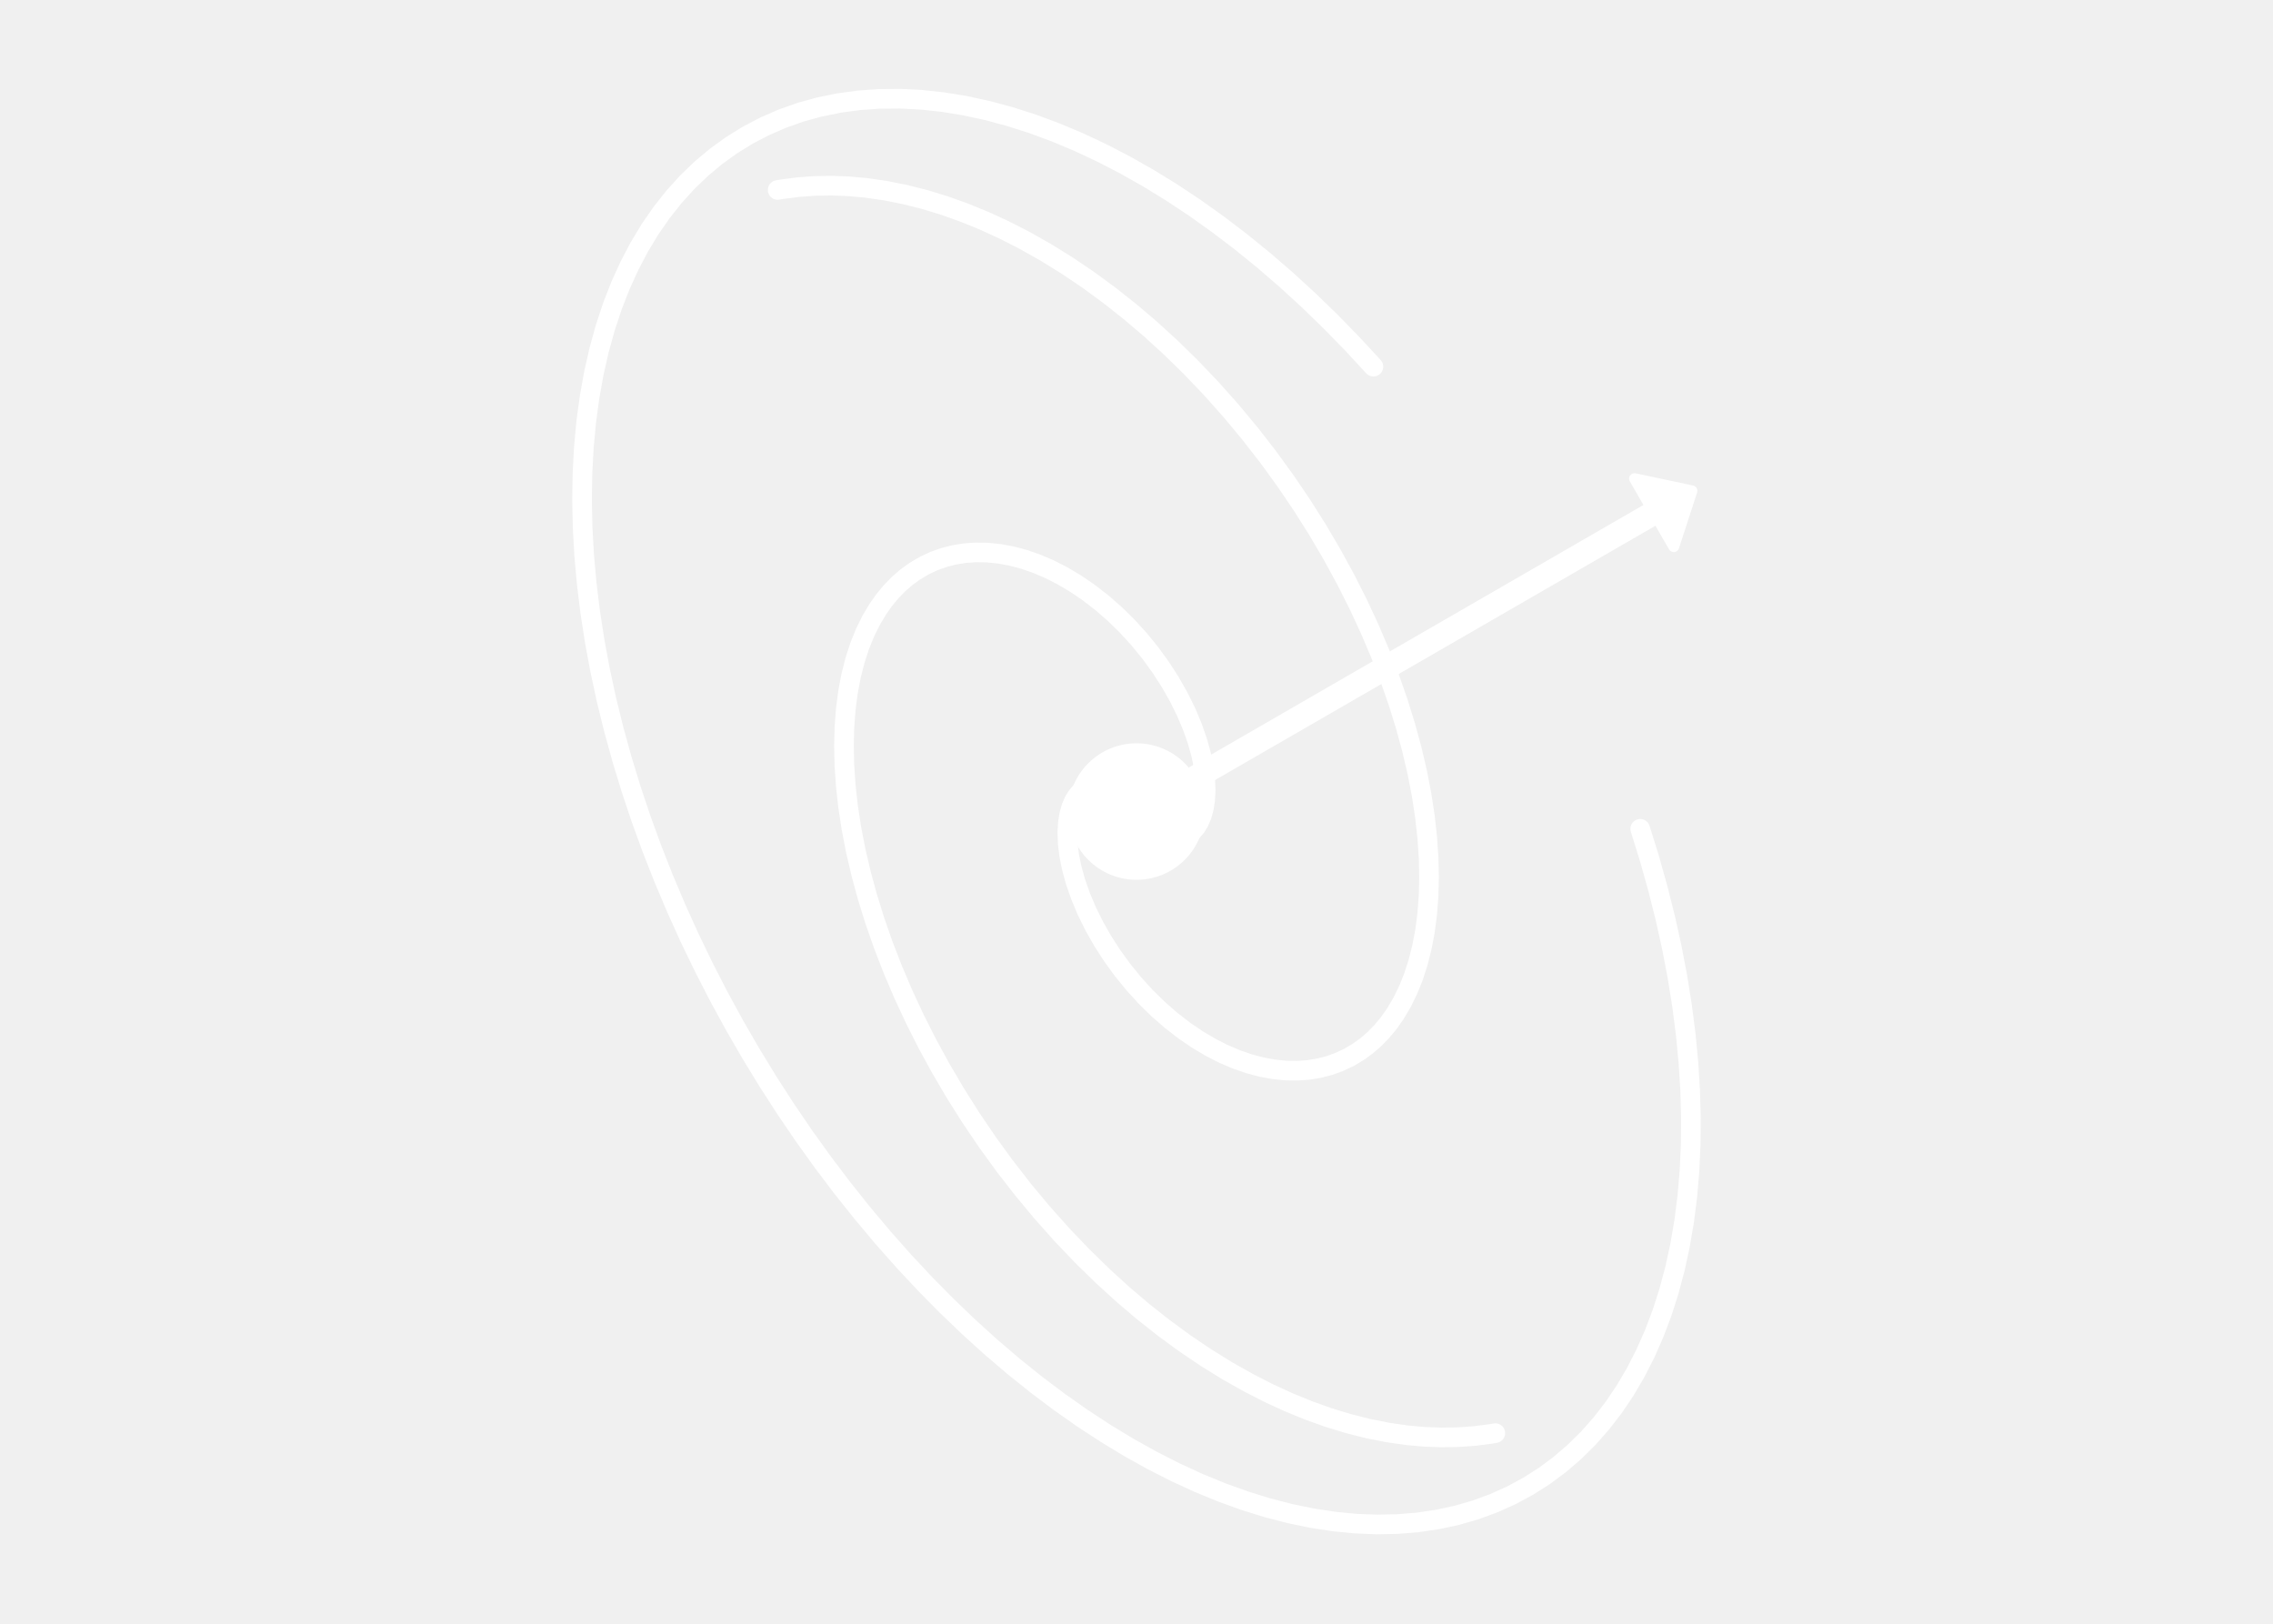
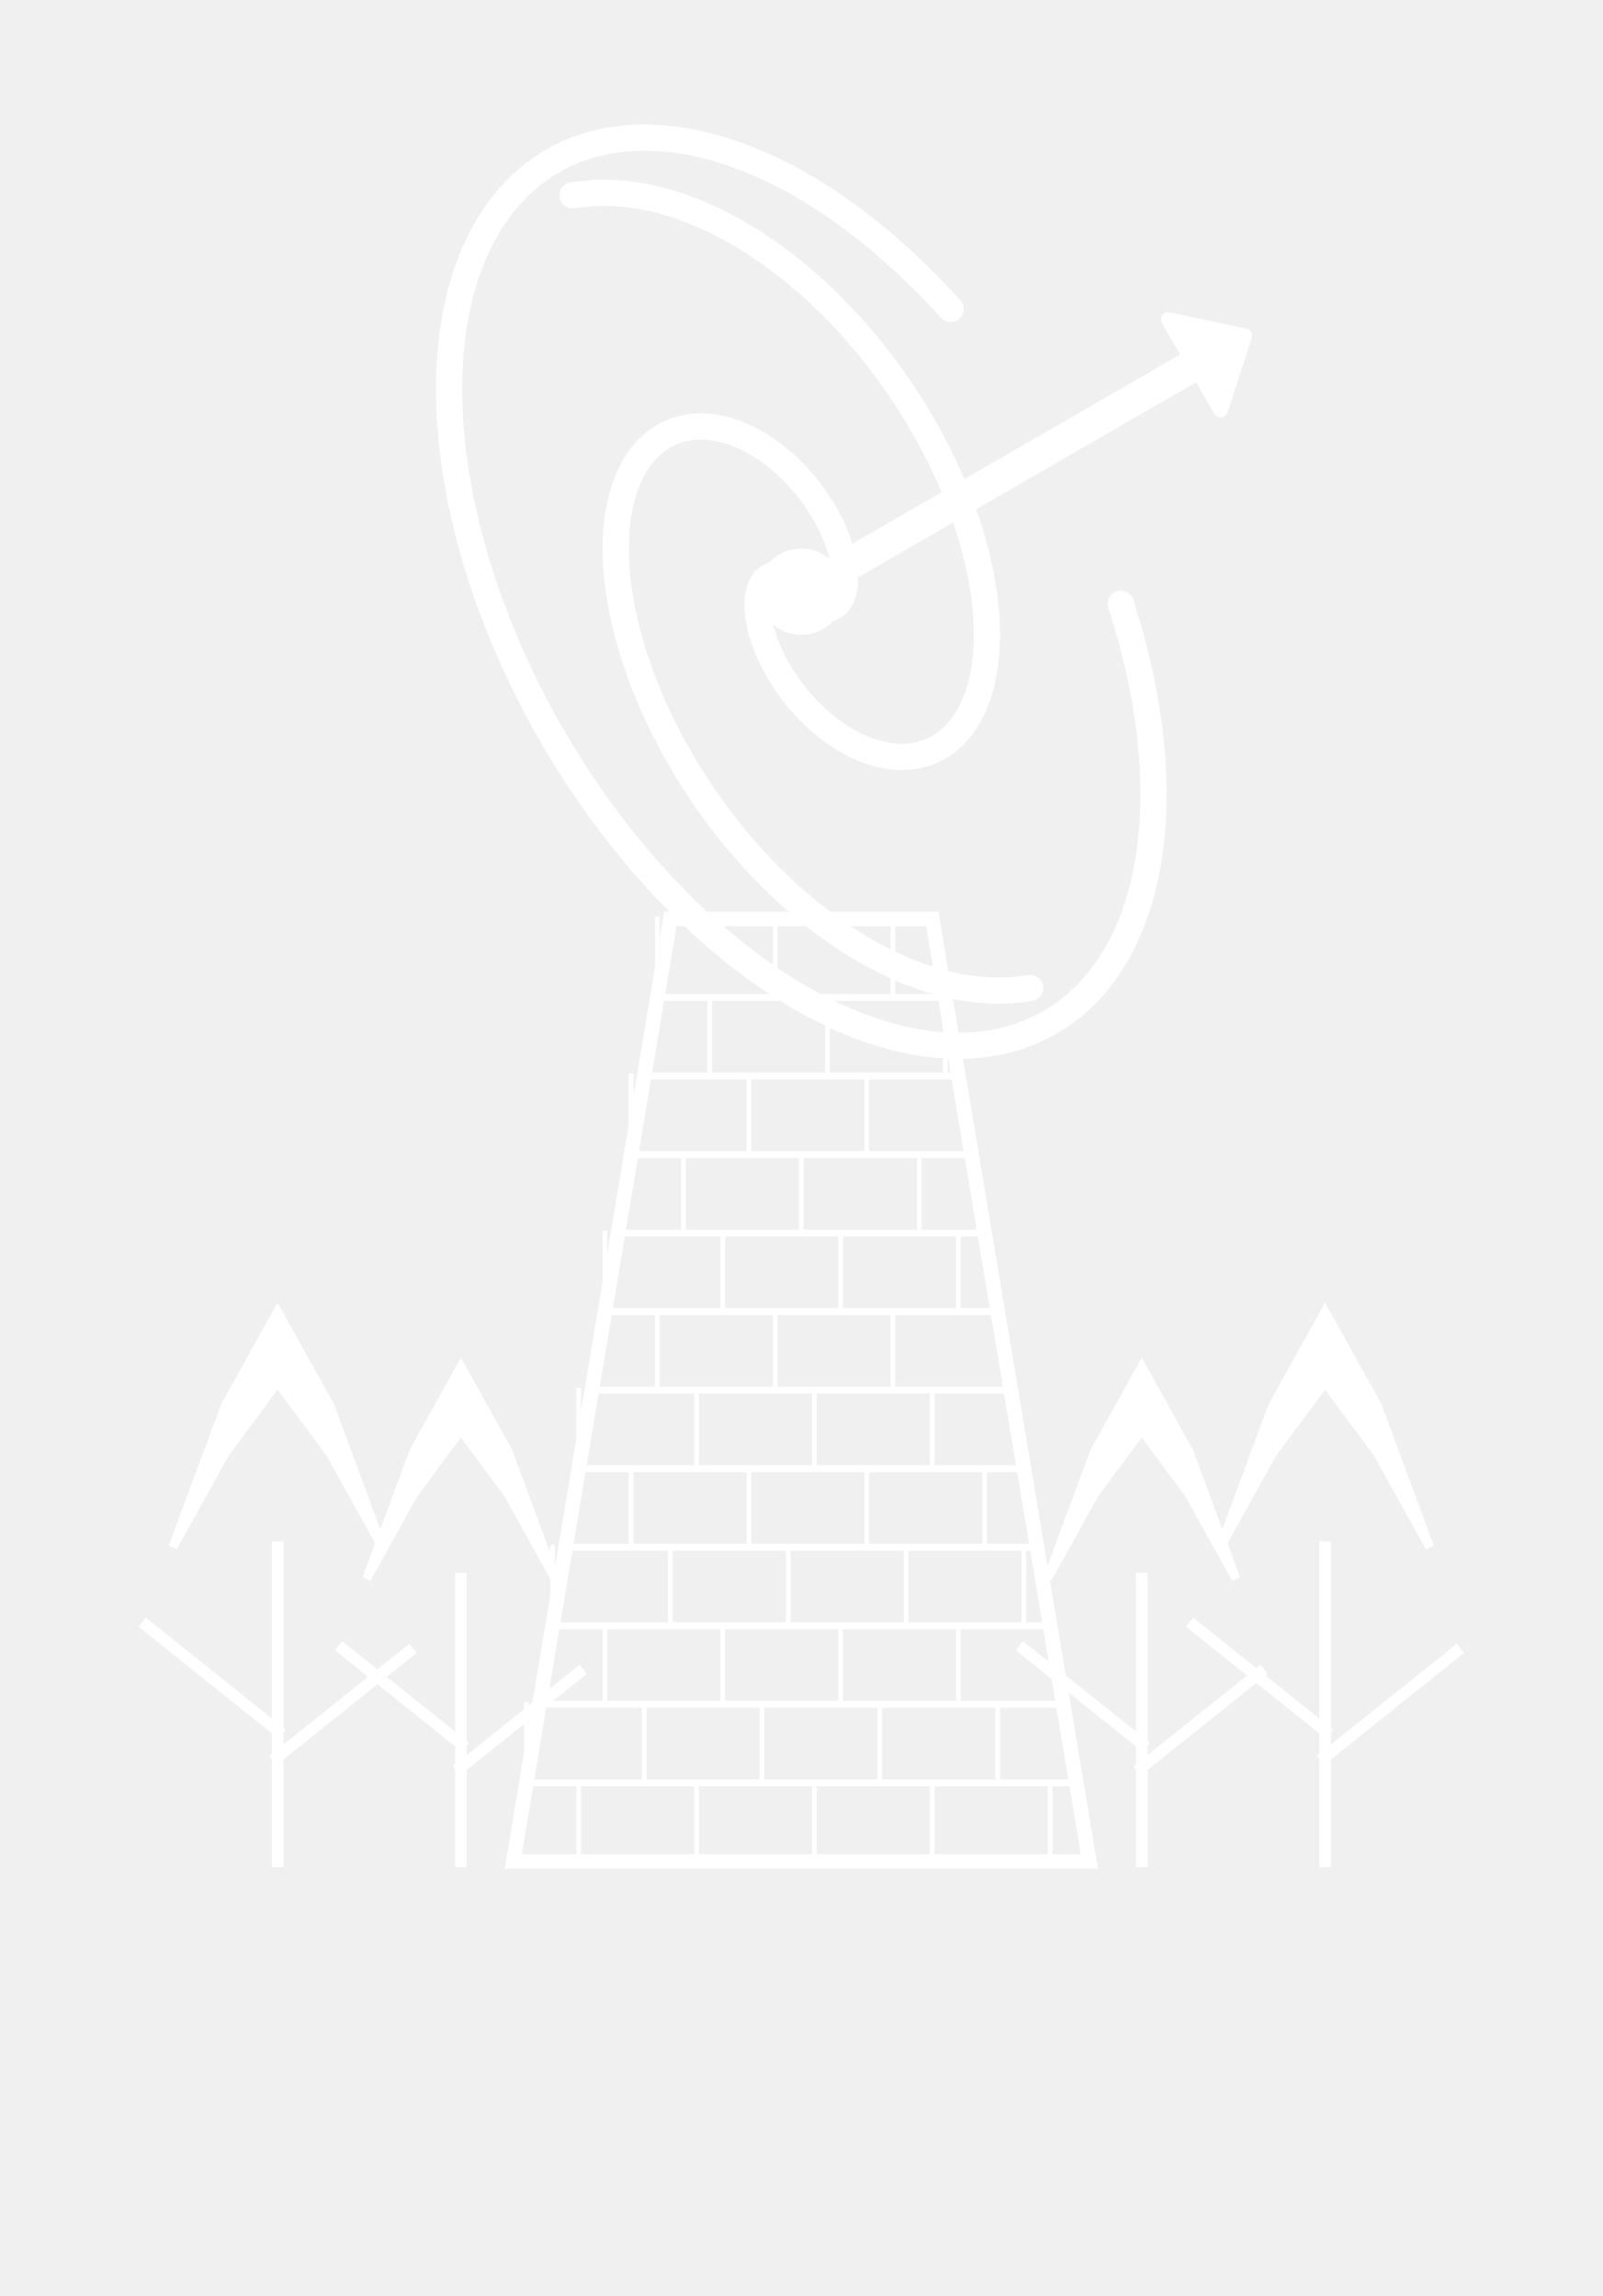
- <svg xmlns="http://www.w3.org/2000/svg" width="521.28pt" height="372.198pt" viewBox="0 0 521.28 372.198" version="1.1">
+ <svg xmlns="http://www.w3.org/2000/svg" width="275.338pt" height="394.56pt" viewBox="0 0 275.338 394.56" version="1.1">
  <defs>
    <style type="text/css">*{stroke-linejoin: round; stroke-linecap: butt}</style>
  </defs>
  <g id="figure_1">
    <g id="patch_1">
-       <path d="M 0 372.198  L 521.28 372.198  L 521.28 0  L 0 0  L 0 372.198  z " style="fill: none" />
+       <path d="M 0 394.56  L 275.338 394.56  L 275.338 0  L 0 0  L 0 394.56  z " style="fill: none" />
    </g>
    <g id="axes_1">
      <g id="patch_2">
-         <path d="M 260.64 201.752  C 264.791 201.752 268.773 200.103 271.709 197.168  C 274.644 194.232 276.294 190.25 276.294 186.099  C 276.294 181.947 274.644 177.966 271.709 175.03  C 268.773 172.095 264.791 170.445 260.64 170.445  C 256.489 170.445 252.507 172.095 249.571 175.03  C 246.636 177.966 244.986 181.947 244.986 186.099  C 244.986 190.25 246.636 194.232 249.571 197.168  C 252.507 200.103 256.489 201.752 260.64 201.752  z " clip-path="url(#p37c39d2da5)" style="fill: #ffffff" />
+         <path d="M 137.669 109.101  C 139.638 109.101 141.526 108.319 142.918 106.927  C 144.31 105.535 145.092 103.646 145.092 101.678  C 145.092 99.709 144.31 97.821 142.918 96.429  C 141.526 95.037 139.638 94.254 137.669 94.254  C 135.7 94.254 133.812 95.037 132.42 96.429  C 131.028 97.821 130.246 99.709 130.246 101.678  C 130.246 103.646 131.028 105.535 132.42 106.927  C 133.812 108.319 135.7 109.101 137.669 109.101  z " clip-path="url(#p5cd67af20d)" style="fill: #ffffff" />
      </g>
      <g id="patch_3">
-         <path d="M 261.62 183.801  Q 320.113 150.03 378.607 116.258  L 374.857 109.763  Q 381.438 111.16 388.019 112.556  Q 385.938 118.954 383.857 125.352  L 380.107 118.857  Q 321.613 152.628 263.12 186.399  L 261.62 183.801  z " clip-path="url(#p37c39d2da5)" style="fill: #ffffff; stroke: #ffffff; stroke-width: 2.5; stroke-linecap: round" />
+         <path d="M 138.653 99.378  Q 171.552 80.383 204.451 61.389  L 200.701 54.894  Q 207.281 56.291 213.861 57.688  Q 211.781 64.085 209.701 70.482  L 205.951 63.987  Q 173.052 82.981 140.153 101.976  L 138.653 99.378  z " clip-path="url(#p5cd67af20d)" style="fill: #ffffff; stroke: #ffffff; stroke-width: 2.5; stroke-linecap: round" />
+       </g>
+       <g id="patch_4">
+         <path d="M 115.174 157.914  L 160.164 157.914  L 187.157 319.876  L 88.181 319.876  L 115.174 157.914  z " clip-path="url(#p5cd67af20d)" style="fill: none; stroke: #ffffff; stroke-width: 2.5; stroke-linejoin: miter" />
      </g>
      <g id="line2d_1">
-         <path d="M 260.64 186.099  L 261.655 187.632  L 262.851 189.025  L 264.125 190.172  L 265.427 191.059  L 266.791 191.717  L 268.108 192.102  L 269.347 192.233  L 270.488 192.136  L 271.587 191.815  L 272.557 191.306  L 273.457 190.589  L 274.269 189.661  L 274.98 188.52  L 275.609 187.061  L 276.084 185.364  L 276.388 183.433  L 276.506 181.279  L 276.408 178.749  L 276.066 175.998  L 275.466 173.049  L 274.598 169.926  L 273.454 166.66  L 272.029 163.282  L 270.322 159.827  L 268.333 156.333  L 266.219 153.057  L 263.869 149.816  L 261.292 146.645  L 258.502 143.58  L 255.717 140.848  L 252.772 138.27  L 249.684 135.877  L 246.703 133.846  L 243.628 132.022  L 240.722 130.544  L 237.764 129.279  L 234.77 128.245  L 232.006 127.513  L 229.237 127  L 226.476 126.716  L 223.736 126.672  L 221.274 126.847  L 218.851 127.235  L 216.477 127.84  L 214.162 128.668  L 211.918 129.723  L 209.754 131.009  L 207.884 132.365  L 206.097 133.912  L 204.398 135.65  L 202.796 137.58  L 201.299 139.701  L 199.766 142.282  L 198.38 145.096  L 197.151 148.14  L 196.087 151.411  L 195.199 154.904  L 194.493 158.614  L 193.977 162.533  L 193.66 166.655  L 193.548 170.971  L 193.647 175.471  L 193.963 180.146  L 194.5 184.985  L 195.264 189.975  L 196.258 195.103  L 197.485 200.358  L 198.947 205.723  L 200.646 211.184  L 202.582 216.726  L 204.756 222.332  L 207.166 227.985  L 209.81 233.668  L 212.686 239.362  L 215.791 245.049  L 219.12 250.71  L 222.668 256.327  L 226.429 261.879  L 230.395 267.346  L 234.56 272.71  L 238.915 277.949  L 243.449 283.045  L 248.154 287.976  L 253.017 292.724  L 257.52 296.823  L 262.133 300.743  L 266.847 304.47  L 271.651 307.99  L 276.535 311.29  L 281.487 314.357  L 286.498 317.178  L 290.991 319.468  L 295.511 321.547  L 300.051 323.404  L 304.602 325.034  L 309.154 326.427  L 313.699 327.578  L 318.226 328.48  L 322.728 329.126  L 326.638 329.477  L 330.514 329.624  L 334.35 329.565  L 338.14 329.295  L 341.877 328.813  L 342.933 328.635  L 342.933 328.635  " clip-path="url(#p37c39d2da5)" style="fill: none; stroke: #ffffff; stroke-width: 4.5; stroke-linecap: round" />
+         <path d="M 137.669 101.678  L 138.401 102.72  L 139.265 103.572  L 140.201 104.187  L 141.116 104.528  L 141.962 104.615  L 142.742 104.472  L 143.434 104.115  L 144.018 103.567  L 144.529 102.769  L 144.911 101.743  L 145.147 100.431  L 145.192 98.889  L 145.01 97.054  L 144.577 95.02  L 143.877 92.822  L 142.902 90.507  L 141.65 88.121  L 140.197 85.824  L 138.504 83.565  L 136.679 81.492  L 134.667 79.551  L 132.6 77.867  L 130.52 76.456  L 128.468 75.32  L 126.357 74.409  L 124.332 73.779  L 122.418 73.41  L 120.515 73.274  L 118.758 73.372  L 117.043 73.698  L 115.497 74.216  L 114.017 74.946  L 112.617 75.893  L 111.311 77.06  L 110.111 78.448  L 109.032 80.058  L 108.087 81.887  L 107.287 83.932  L 106.644 86.188  L 106.171 88.649  L 105.876 91.306  L 105.769 94.358  L 105.889 97.61  L 106.243 101.043  L 106.84 104.64  L 107.685 108.38  L 108.782 112.239  L 110.133 116.194  L 111.737 120.218  L 113.593 124.285  L 115.697 128.364  L 118.043 132.427  L 120.622 136.442  L 123.426 140.378  L 126.233 143.953  L 129.213 147.404  L 132.353 150.706  L 135.638 153.834  L 139.052 156.76  L 142.323 159.276  L 145.676 161.577  L 149.096 163.645  L 152.297 165.33  L 155.527 166.789  L 158.772 168.006  L 161.748 168.9  L 164.714 169.573  L 167.657 170.016  L 170.566 170.224  L 173.43 170.188  L 175.984 169.941  L 176.99 169.783  L 176.99 169.783  " clip-path="url(#p5cd67af20d)" style="fill: none; stroke: #ffffff; stroke-width: 4.5; stroke-linecap: round" />
      </g>
      <g id="line2d_2">
-         <path d="M 260.64 186.099  L 259.625 184.566  L 258.429 183.172  L 257.155 182.026  L 255.853 181.139  L 254.489 180.48  L 253.172 180.096  L 251.933 179.965  L 250.792 180.062  L 249.693 180.382  L 248.723 180.891  L 247.823 181.608  L 247.011 182.537  L 246.3 183.678  L 245.671 185.136  L 245.196 186.834  L 244.892 188.765  L 244.774 190.919  L 244.872 193.448  L 245.214 196.199  L 245.814 199.149  L 246.682 202.271  L 247.826 205.538  L 249.251 208.916  L 250.958 212.371  L 252.947 215.864  L 255.061 219.14  L 257.411 222.381  L 259.988 225.553  L 262.778 228.617  L 265.563 231.35  L 268.508 233.928  L 271.596 236.321  L 274.577 238.352  L 277.652 240.175  L 280.558 241.654  L 283.516 242.919  L 286.51 243.953  L 289.274 244.685  L 292.043 245.198  L 294.804 245.482  L 297.544 245.526  L 300.006 245.35  L 302.429 244.963  L 304.803 244.357  L 307.118 243.529  L 309.362 242.474  L 311.526 241.189  L 313.396 239.832  L 315.183 238.285  L 316.882 236.547  L 318.484 234.618  L 319.981 232.496  L 321.514 229.916  L 322.9 227.102  L 324.129 224.058  L 325.193 220.787  L 326.081 217.293  L 326.787 213.584  L 327.303 209.665  L 327.62 205.543  L 327.732 201.227  L 327.633 196.727  L 327.317 192.052  L 326.78 187.213  L 326.016 182.223  L 325.022 177.094  L 323.795 171.84  L 322.333 166.475  L 320.634 161.013  L 318.698 155.471  L 316.524 149.866  L 314.114 144.213  L 311.47 138.53  L 308.594 132.836  L 305.489 127.149  L 302.16 121.487  L 298.612 115.871  L 294.851 110.319  L 290.885 104.851  L 286.72 99.488  L 282.365 94.248  L 277.831 89.153  L 273.126 84.222  L 268.263 79.474  L 263.76 75.375  L 259.147 71.455  L 254.433 67.728  L 249.629 64.207  L 244.745 60.907  L 239.793 57.841  L 234.782 55.02  L 230.289 52.729  L 225.769 50.651  L 221.229 48.793  L 216.678 47.164  L 212.126 45.77  L 207.581 44.619  L 203.054 43.718  L 198.552 43.072  L 194.642 42.721  L 190.766 42.573  L 186.93 42.633  L 183.14 42.903  L 179.403 43.385  L 178.347 43.562  L 178.347 43.562  " clip-path="url(#p37c39d2da5)" style="fill: none; stroke: #ffffff; stroke-width: 4.5; stroke-linecap: round" />
+         <path d="M 137.669 101.678  L 136.937 100.635  L 136.073 99.783  L 135.137 99.168  L 134.223 98.827  L 133.377 98.741  L 132.596 98.883  L 131.905 99.24  L 131.32 99.788  L 130.809 100.587  L 130.427 101.613  L 130.191 102.925  L 130.147 104.466  L 130.328 106.301  L 130.762 108.336  L 131.462 110.533  L 132.436 112.849  L 133.688 115.234  L 135.141 117.531  L 136.834 119.79  L 138.659 121.863  L 140.671 123.805  L 142.739 125.488  L 144.818 126.9  L 146.871 128.035  L 148.981 128.946  L 151.006 129.576  L 152.92 129.945  L 154.823 130.081  L 156.581 129.983  L 158.295 129.657  L 159.841 129.139  L 161.321 128.409  L 162.721 127.462  L 164.028 126.295  L 165.227 124.907  L 166.306 123.297  L 167.252 121.468  L 168.051 119.423  L 168.694 117.167  L 169.168 114.706  L 169.462 112.049  L 169.569 108.997  L 169.45 105.745  L 169.095 102.312  L 168.498 98.715  L 167.653 94.976  L 166.556 91.116  L 165.206 87.161  L 163.601 83.137  L 161.745 79.071  L 159.641 74.991  L 157.295 70.928  L 154.716 66.913  L 151.912 62.977  L 149.105 59.403  L 146.125 55.951  L 142.985 52.649  L 139.7 49.522  L 136.286 46.595  L 133.015 44.08  L 129.662 41.779  L 126.243 39.711  L 123.042 38.025  L 119.811 36.567  L 116.566 35.35  L 113.59 34.456  L 110.625 33.783  L 107.681 33.339  L 104.772 33.132  L 101.908 33.167  L 99.355 33.415  L 98.348 33.572  L 98.348 33.572  " clip-path="url(#p5cd67af20d)" style="fill: none; stroke: #ffffff; stroke-width: 4.5; stroke-linecap: round" />
      </g>
      <g id="line2d_3">
-         <path d="M 314.973 84.077  L 310.098 78.805  L 305.137 73.721  L 300.097 68.836  L 294.988 64.157  L 289.818 59.693  L 284.596 55.453  L 279.332 51.442  L 274.036 47.669  L 268.716 44.14  L 263.381 40.862  L 258.042 37.839  L 252.707 35.078  L 247.386 32.583  L 242.089 30.359  L 236.824 28.409  L 231.601 26.738  L 226.43 25.347  L 221.319 24.24  L 216.277 23.418  L 211.313 22.883  L 206.437 22.636  L 201.656 22.677  L 196.979 23.006  L 192.414 23.623  L 187.969 24.526  L 183.653 25.714  L 179.472 27.185  L 175.434 28.936  L 171.547 30.964  L 167.817 33.265  L 164.25 35.836  L 160.854 38.672  L 157.633 41.768  L 154.594 45.119  L 151.742 48.718  L 149.082 52.559  L 146.618 56.636  L 144.356 60.941  L 142.298 65.466  L 140.45 70.205  L 138.813 75.147  L 137.391 80.286  L 136.186 85.61  L 135.201 91.112  L 134.437 96.782  L 133.895 102.609  L 133.577 108.583  L 133.483 114.694  L 133.613 120.931  L 133.967 127.282  L 134.545 133.738  L 135.344 140.285  L 136.365 146.914  L 137.605 153.611  L 139.062 160.366  L 140.733 167.166  L 142.615 174  L 144.706 180.855  L 147.001 187.719  L 149.496 194.58  L 152.187 201.426  L 155.07 208.246  L 158.138 215.026  L 161.388 221.755  L 164.812 228.422  L 168.406 235.013  L 172.162 241.519  L 176.073 247.927  L 180.135 254.226  L 184.338 260.404  L 188.675 266.452  L 193.14 272.358  L 197.723 278.112  L 202.417 283.703  L 207.214 289.123  L 212.106 294.361  L 217.082 299.408  L 222.136 304.255  L 227.257 308.894  L 232.438 313.317  L 237.668 317.515  L 242.938 321.481  L 248.24 325.209  L 253.564 328.691  L 258.9 331.922  L 264.239 334.896  L 269.572 337.608  L 274.889 340.052  L 280.181 342.225  L 285.439 344.123  L 290.652 345.742  L 295.813 347.08  L 300.912 348.134  L 305.94 348.902  L 310.888 349.383  L 315.747 349.576  L 320.51 349.481  L 325.166 349.098  L 329.709 348.428  L 334.13 347.471  L 338.422 346.23  L 342.576 344.706  L 346.586 342.903  L 350.445 340.823  L 354.145 338.471  L 357.68 335.85  L 361.044 332.964  L 364.231 329.82  L 367.235 326.423  L 370.052 322.778  L 372.676 318.892  L 375.102 314.772  L 377.326 310.425  L 379.344 305.859  L 381.154 301.082  L 382.75 296.102  L 384.132 290.928  L 385.295 285.569  L 386.239 280.035  L 386.962 274.335  L 387.461 268.479  L 387.738 262.479  L 387.79 256.344  L 387.618 250.084  L 387.222 243.713  L 386.602 237.239  L 385.761 230.675  L 384.699 224.033  L 383.419 217.324  L 381.921 210.56  L 380.21 203.752  L 378.289 196.914  L 376.16 190.056  L 376.16 190.056  " clip-path="url(#p37c39d2da5)" style="fill: none; stroke: #ffffff; stroke-width: 4.5; stroke-linecap: round" />
+         <path d="M 163.325 53.107  L 159.428 48.953  L 155.425 45.057  L 151.335 41.439  L 147.178 38.115  L 142.975 35.103  L 139.592 32.927  L 136.204 30.967  L 132.82 29.228  L 129.451 27.716  L 126.109 26.436  L 122.802 25.392  L 119.542 24.587  L 116.338 24.024  L 113.202 23.704  L 110.142 23.628  L 107.169 23.798  L 104.291 24.211  L 101.518 24.867  L 98.858 25.763  L 96.319 26.898  L 93.911 28.267  L 91.639 29.866  L 89.512 31.69  L 87.535 33.733  L 85.716 35.99  L 84.06 38.452  L 82.571 41.112  L 81.255 43.962  L 80.116 46.994  L 79.158 50.196  L 78.383 53.56  L 77.793 57.075  L 77.392 60.729  L 77.179 64.512  L 77.156 68.411  L 77.322 72.415  L 77.678 76.51  L 78.221 80.684  L 79.163 85.993  L 80.39 91.378  L 81.898 96.814  L 83.68 102.273  L 85.725 107.73  L 88.025 113.157  L 90.568 118.528  L 93.342 123.817  L 96.333 128.997  L 99.526 134.043  L 102.905 138.931  L 106.456 143.636  L 110.158 148.136  L 113.996 152.408  L 117.949 156.432  L 122 160.188  L 126.126 163.658  L 130.31 166.824  L 133.683 169.128  L 137.069 171.22  L 140.457 173.095  L 143.836 174.745  L 147.196 176.167  L 150.526 177.355  L 153.816 178.306  L 157.055 179.017  L 160.233 179.485  L 163.341 179.71  L 166.368 179.69  L 169.305 179.425  L 172.144 178.917  L 174.874 178.167  L 177.487 177.177  L 179.976 175.95  L 182.332 174.491  L 184.548 172.804  L 186.617 170.893  L 188.533 168.766  L 190.289 166.428  L 191.88 163.887  L 193.302 161.152  L 194.549 158.23  L 195.618 155.131  L 196.505 151.864  L 197.208 148.44  L 197.724 144.869  L 198.052 141.163  L 198.191 137.334  L 198.14 133.392  L 197.9 129.351  L 197.47 125.224  L 196.671 119.962  L 195.582 114.611  L 194.21 109.196  L 192.56 103.745  L 192.56 103.745  " clip-path="url(#p5cd67af20d)" style="fill: none; stroke: #ffffff; stroke-width: 4.5; stroke-linecap: round" />
+       </g>
+       <g id="line2d_4">
+         <path d="M 88.181 319.876  L 187.157 319.876  " clip-path="url(#p5cd67af20d)" style="fill: none; stroke: #ffffff; stroke-width: 1.2; stroke-linecap: square" />
+       </g>
+       <g id="line2d_5">
+         <path d="M 99.428 319.876  L 99.428 306.379  " clip-path="url(#p5cd67af20d)" style="fill: none; stroke: #ffffff; stroke-width: 0.8; stroke-linecap: square" />
+       </g>
+       <g id="line2d_6">
+         <path d="M 119.673 319.876  L 119.673 306.379  " clip-path="url(#p5cd67af20d)" style="fill: none; stroke: #ffffff; stroke-width: 0.8; stroke-linecap: square" />
+       </g>
+       <g id="line2d_7">
+         <path d="M 139.919 319.876  L 139.919 306.379  " clip-path="url(#p5cd67af20d)" style="fill: none; stroke: #ffffff; stroke-width: 0.8; stroke-linecap: square" />
+       </g>
+       <g id="line2d_8">
+         <path d="M 160.164 319.876  L 160.164 306.379  " clip-path="url(#p5cd67af20d)" style="fill: none; stroke: #ffffff; stroke-width: 0.8; stroke-linecap: square" />
+       </g>
+       <g id="line2d_9">
+         <path d="M 180.409 319.876  L 180.409 306.379  " clip-path="url(#p5cd67af20d)" style="fill: none; stroke: #ffffff; stroke-width: 0.8; stroke-linecap: square" />
+       </g>
+       <g id="line2d_10">
+         <path d="M 90.43 306.379  L 184.908 306.379  " clip-path="url(#p5cd67af20d)" style="fill: none; stroke: #ffffff; stroke-width: 1.2; stroke-linecap: square" />
+       </g>
+       <g id="line2d_11">
+         <path d="M 90.43 306.379  L 90.43 292.882  " clip-path="url(#p5cd67af20d)" style="fill: none; stroke: #ffffff; stroke-width: 0.8; stroke-linecap: square" />
+       </g>
+       <g id="line2d_12">
+         <path d="M 110.676 306.379  L 110.676 292.882  " clip-path="url(#p5cd67af20d)" style="fill: none; stroke: #ffffff; stroke-width: 0.8; stroke-linecap: square" />
+       </g>
+       <g id="line2d_13">
+         <path d="M 130.921 306.379  L 130.921 292.882  " clip-path="url(#p5cd67af20d)" style="fill: none; stroke: #ffffff; stroke-width: 0.8; stroke-linecap: square" />
+       </g>
+       <g id="line2d_14">
+         <path d="M 151.166 306.379  L 151.166 292.882  " clip-path="url(#p5cd67af20d)" style="fill: none; stroke: #ffffff; stroke-width: 0.8; stroke-linecap: square" />
+       </g>
+       <g id="line2d_15">
+         <path d="M 171.411 306.379  L 171.411 292.882  " clip-path="url(#p5cd67af20d)" style="fill: none; stroke: #ffffff; stroke-width: 0.8; stroke-linecap: square" />
+       </g>
+       <g id="line2d_16">
+         <path d="M 92.68 292.882  L 182.658 292.882  " clip-path="url(#p5cd67af20d)" style="fill: none; stroke: #ffffff; stroke-width: 1.2; stroke-linecap: square" />
+       </g>
+       <g id="line2d_17">
+         <path d="M 103.927 292.882  L 103.927 279.386  " clip-path="url(#p5cd67af20d)" style="fill: none; stroke: #ffffff; stroke-width: 0.8; stroke-linecap: square" />
+       </g>
+       <g id="line2d_18">
+         <path d="M 124.172 292.882  L 124.172 279.386  " clip-path="url(#p5cd67af20d)" style="fill: none; stroke: #ffffff; stroke-width: 0.8; stroke-linecap: square" />
+       </g>
+       <g id="line2d_19">
+         <path d="M 144.418 292.882  L 144.418 279.386  " clip-path="url(#p5cd67af20d)" style="fill: none; stroke: #ffffff; stroke-width: 0.8; stroke-linecap: square" />
+       </g>
+       <g id="line2d_20">
+         <path d="M 164.663 292.882  L 164.663 279.386  " clip-path="url(#p5cd67af20d)" style="fill: none; stroke: #ffffff; stroke-width: 0.8; stroke-linecap: square" />
+       </g>
+       <g id="line2d_21">
+         <path d="M 94.929 279.386  L 180.409 279.386  " clip-path="url(#p5cd67af20d)" style="fill: none; stroke: #ffffff; stroke-width: 1.2; stroke-linecap: square" />
+       </g>
+       <g id="line2d_22">
+         <path d="M 94.929 279.386  L 94.929 265.889  " clip-path="url(#p5cd67af20d)" style="fill: none; stroke: #ffffff; stroke-width: 0.8; stroke-linecap: square" />
+       </g>
+       <g id="line2d_23">
+         <path d="M 115.174 279.386  L 115.174 265.889  " clip-path="url(#p5cd67af20d)" style="fill: none; stroke: #ffffff; stroke-width: 0.8; stroke-linecap: square" />
+       </g>
+       <g id="line2d_24">
+         <path d="M 135.42 279.386  L 135.42 265.889  " clip-path="url(#p5cd67af20d)" style="fill: none; stroke: #ffffff; stroke-width: 0.8; stroke-linecap: square" />
+       </g>
+       <g id="line2d_25">
+         <path d="M 155.665 279.386  L 155.665 265.889  " clip-path="url(#p5cd67af20d)" style="fill: none; stroke: #ffffff; stroke-width: 0.8; stroke-linecap: square" />
+       </g>
+       <g id="line2d_26">
+         <path d="M 175.91 279.386  L 175.91 265.889  " clip-path="url(#p5cd67af20d)" style="fill: none; stroke: #ffffff; stroke-width: 0.8; stroke-linecap: square" />
+       </g>
+       <g id="line2d_27">
+         <path d="M 97.179 265.889  L 178.16 265.889  " clip-path="url(#p5cd67af20d)" style="fill: none; stroke: #ffffff; stroke-width: 1.2; stroke-linecap: square" />
+       </g>
+       <g id="line2d_28">
+         <path d="M 108.426 265.889  L 108.426 252.392  " clip-path="url(#p5cd67af20d)" style="fill: none; stroke: #ffffff; stroke-width: 0.8; stroke-linecap: square" />
+       </g>
+       <g id="line2d_29">
+         <path d="M 128.671 265.889  L 128.671 252.392  " clip-path="url(#p5cd67af20d)" style="fill: none; stroke: #ffffff; stroke-width: 0.8; stroke-linecap: square" />
+       </g>
+       <g id="line2d_30">
+         <path d="M 148.916 265.889  L 148.916 252.392  " clip-path="url(#p5cd67af20d)" style="fill: none; stroke: #ffffff; stroke-width: 0.8; stroke-linecap: square" />
+       </g>
+       <g id="line2d_31">
+         <path d="M 169.162 265.889  L 169.162 252.392  " clip-path="url(#p5cd67af20d)" style="fill: none; stroke: #ffffff; stroke-width: 0.8; stroke-linecap: square" />
+       </g>
+       <g id="line2d_32">
+         <path d="M 99.428 252.392  L 175.91 252.392  " clip-path="url(#p5cd67af20d)" style="fill: none; stroke: #ffffff; stroke-width: 1.2; stroke-linecap: square" />
+       </g>
+       <g id="line2d_33">
+         <path d="M 99.428 252.392  L 99.428 238.895  " clip-path="url(#p5cd67af20d)" style="fill: none; stroke: #ffffff; stroke-width: 0.8; stroke-linecap: square" />
+       </g>
+       <g id="line2d_34">
+         <path d="M 119.673 252.392  L 119.673 238.895  " clip-path="url(#p5cd67af20d)" style="fill: none; stroke: #ffffff; stroke-width: 0.8; stroke-linecap: square" />
+       </g>
+       <g id="line2d_35">
+         <path d="M 139.919 252.392  L 139.919 238.895  " clip-path="url(#p5cd67af20d)" style="fill: none; stroke: #ffffff; stroke-width: 0.8; stroke-linecap: square" />
+       </g>
+       <g id="line2d_36">
+         <path d="M 160.164 252.392  L 160.164 238.895  " clip-path="url(#p5cd67af20d)" style="fill: none; stroke: #ffffff; stroke-width: 0.8; stroke-linecap: square" />
+       </g>
+       <g id="line2d_37">
+         <path d="M 101.678 238.895  L 173.661 238.895  " clip-path="url(#p5cd67af20d)" style="fill: none; stroke: #ffffff; stroke-width: 1.2; stroke-linecap: square" />
+       </g>
+       <g id="line2d_38">
+         <path d="M 112.925 238.895  L 112.925 225.398  " clip-path="url(#p5cd67af20d)" style="fill: none; stroke: #ffffff; stroke-width: 0.8; stroke-linecap: square" />
+       </g>
+       <g id="line2d_39">
+         <path d="M 133.17 238.895  L 133.17 225.398  " clip-path="url(#p5cd67af20d)" style="fill: none; stroke: #ffffff; stroke-width: 0.8; stroke-linecap: square" />
+       </g>
+       <g id="line2d_40">
+         <path d="M 153.415 238.895  L 153.415 225.398  " clip-path="url(#p5cd67af20d)" style="fill: none; stroke: #ffffff; stroke-width: 0.8; stroke-linecap: square" />
+       </g>
+       <g id="line2d_41">
+         <path d="M 103.927 225.398  L 171.411 225.398  " clip-path="url(#p5cd67af20d)" style="fill: none; stroke: #ffffff; stroke-width: 1.2; stroke-linecap: square" />
+       </g>
+       <g id="line2d_42">
+         <path d="M 103.927 225.398  L 103.927 211.902  " clip-path="url(#p5cd67af20d)" style="fill: none; stroke: #ffffff; stroke-width: 0.8; stroke-linecap: square" />
+       </g>
+       <g id="line2d_43">
+         <path d="M 124.172 225.398  L 124.172 211.902  " clip-path="url(#p5cd67af20d)" style="fill: none; stroke: #ffffff; stroke-width: 0.8; stroke-linecap: square" />
+       </g>
+       <g id="line2d_44">
+         <path d="M 144.418 225.398  L 144.418 211.902  " clip-path="url(#p5cd67af20d)" style="fill: none; stroke: #ffffff; stroke-width: 0.8; stroke-linecap: square" />
+       </g>
+       <g id="line2d_45">
+         <path d="M 164.663 225.398  L 164.663 211.902  " clip-path="url(#p5cd67af20d)" style="fill: none; stroke: #ffffff; stroke-width: 0.8; stroke-linecap: square" />
+       </g>
+       <g id="line2d_46">
+         <path d="M 106.177 211.902  L 169.162 211.902  " clip-path="url(#p5cd67af20d)" style="fill: none; stroke: #ffffff; stroke-width: 1.2; stroke-linecap: square" />
+       </g>
+       <g id="line2d_47">
+         <path d="M 117.424 211.902  L 117.424 198.405  " clip-path="url(#p5cd67af20d)" style="fill: none; stroke: #ffffff; stroke-width: 0.8; stroke-linecap: square" />
+       </g>
+       <g id="line2d_48">
+         <path d="M 137.669 211.902  L 137.669 198.405  " clip-path="url(#p5cd67af20d)" style="fill: none; stroke: #ffffff; stroke-width: 0.8; stroke-linecap: square" />
+       </g>
+       <g id="line2d_49">
+         <path d="M 157.914 211.902  L 157.914 198.405  " clip-path="url(#p5cd67af20d)" style="fill: none; stroke: #ffffff; stroke-width: 0.8; stroke-linecap: square" />
+       </g>
+       <g id="line2d_50">
+         <path d="M 108.426 198.405  L 166.912 198.405  " clip-path="url(#p5cd67af20d)" style="fill: none; stroke: #ffffff; stroke-width: 1.2; stroke-linecap: square" />
+       </g>
+       <g id="line2d_51">
+         <path d="M 108.426 198.405  L 108.426 184.908  " clip-path="url(#p5cd67af20d)" style="fill: none; stroke: #ffffff; stroke-width: 0.8; stroke-linecap: square" />
+       </g>
+       <g id="line2d_52">
+         <path d="M 128.671 198.405  L 128.671 184.908  " clip-path="url(#p5cd67af20d)" style="fill: none; stroke: #ffffff; stroke-width: 0.8; stroke-linecap: square" />
+       </g>
+       <g id="line2d_53">
+         <path d="M 148.916 198.405  L 148.916 184.908  " clip-path="url(#p5cd67af20d)" style="fill: none; stroke: #ffffff; stroke-width: 0.8; stroke-linecap: square" />
+       </g>
+       <g id="line2d_54">
+         <path d="M 110.676 184.908  L 164.663 184.908  " clip-path="url(#p5cd67af20d)" style="fill: none; stroke: #ffffff; stroke-width: 1.2; stroke-linecap: square" />
+       </g>
+       <g id="line2d_55">
+         <path d="M 121.923 184.908  L 121.923 171.411  " clip-path="url(#p5cd67af20d)" style="fill: none; stroke: #ffffff; stroke-width: 0.8; stroke-linecap: square" />
+       </g>
+       <g id="line2d_56">
+         <path d="M 142.168 184.908  L 142.168 171.411  " clip-path="url(#p5cd67af20d)" style="fill: none; stroke: #ffffff; stroke-width: 0.8; stroke-linecap: square" />
+       </g>
+       <g id="line2d_57">
+         <path d="M 162.413 184.908  L 162.413 171.411  " clip-path="url(#p5cd67af20d)" style="fill: none; stroke: #ffffff; stroke-width: 0.8; stroke-linecap: square" />
+       </g>
+       <g id="line2d_58">
+         <path d="M 112.925 171.411  L 162.413 171.411  " clip-path="url(#p5cd67af20d)" style="fill: none; stroke: #ffffff; stroke-width: 1.2; stroke-linecap: square" />
+       </g>
+       <g id="line2d_59">
+         <path d="M 112.925 171.411  L 112.925 157.914  " clip-path="url(#p5cd67af20d)" style="fill: none; stroke: #ffffff; stroke-width: 0.8; stroke-linecap: square" />
+       </g>
+       <g id="line2d_60">
+         <path d="M 133.17 171.411  L 133.17 157.914  " clip-path="url(#p5cd67af20d)" style="fill: none; stroke: #ffffff; stroke-width: 0.8; stroke-linecap: square" />
+       </g>
+       <g id="line2d_61">
+         <path d="M 153.415 171.411  L 153.415 157.914  " clip-path="url(#p5cd67af20d)" style="fill: none; stroke: #ffffff; stroke-width: 0.8; stroke-linecap: square" />
+       </g>
+       <g id="line2d_62">
+         <path d="M 115.174 157.914  L 160.164 157.914  " clip-path="url(#p5cd67af20d)" style="fill: none; stroke: #ffffff; stroke-width: 1.2; stroke-linecap: square" />
+       </g>
+       <g id="line2d_63">
+         <path d="M 47.69 319.876  L 47.69 265.889  " clip-path="url(#p5cd67af20d)" style="fill: none; stroke: #ffffff; stroke-width: 2; stroke-linecap: square" />
+       </g>
+       <g id="line2d_64">
+         <path d="M 47.69 297.381  L 25.196 279.386  " clip-path="url(#p5cd67af20d)" style="fill: none; stroke: #ffffff; stroke-width: 2; stroke-linecap: square" />
+       </g>
+       <g id="line2d_65">
+         <path d="M 47.69 301.88  L 70.185 283.884  " clip-path="url(#p5cd67af20d)" style="fill: none; stroke: #ffffff; stroke-width: 2; stroke-linecap: square" />
+       </g>
+       <g id="line2d_66">
+         <path d="M 79.183 319.876  L 79.183 271.287  " clip-path="url(#p5cd67af20d)" style="fill: none; stroke: #ffffff; stroke-width: 2; stroke-linecap: square" />
+       </g>
+       <g id="line2d_67">
+         <path d="M 79.183 299.631  L 58.938 283.435  " clip-path="url(#p5cd67af20d)" style="fill: none; stroke: #ffffff; stroke-width: 2; stroke-linecap: square" />
+       </g>
+       <g id="line2d_68">
+         <path d="M 79.183 303.68  L 99.428 287.484  " clip-path="url(#p5cd67af20d)" style="fill: none; stroke: #ffffff; stroke-width: 2; stroke-linecap: square" />
+       </g>
+       <g id="line2d_69">
+         <path d="M 196.155 319.876  L 196.155 271.287  " clip-path="url(#p5cd67af20d)" style="fill: none; stroke: #ffffff; stroke-width: 2; stroke-linecap: square" />
+       </g>
+       <g id="line2d_70">
+         <path d="M 196.155 299.631  L 175.91 283.435  " clip-path="url(#p5cd67af20d)" style="fill: none; stroke: #ffffff; stroke-width: 2; stroke-linecap: square" />
+       </g>
+       <g id="line2d_71">
+         <path d="M 196.155 303.68  L 216.4 287.484  " clip-path="url(#p5cd67af20d)" style="fill: none; stroke: #ffffff; stroke-width: 2; stroke-linecap: square" />
+       </g>
+       <g id="line2d_72">
+         <path d="M 227.648 319.876  L 227.648 265.889  " clip-path="url(#p5cd67af20d)" style="fill: none; stroke: #ffffff; stroke-width: 2; stroke-linecap: square" />
+       </g>
+       <g id="line2d_73">
+         <path d="M 227.648 297.381  L 205.153 279.386  " clip-path="url(#p5cd67af20d)" style="fill: none; stroke: #ffffff; stroke-width: 2; stroke-linecap: square" />
+       </g>
+       <g id="line2d_74">
+         <path d="M 227.648 301.88  L 250.142 283.884  " clip-path="url(#p5cd67af20d)" style="fill: none; stroke: #ffffff; stroke-width: 2; stroke-linecap: square" />
+       </g>
+       <g id="patch_5">
+         <path d="M 29.695 265.889  L 38.693 241.595  L 47.69 225.398  L 56.688 241.595  L 65.686 265.889  L 56.688 249.693  L 47.69 237.545  L 38.693 249.693  z " clip-path="url(#p5cd67af20d)" style="fill: #ffffff; stroke: #ffffff; stroke-width: 1.5; stroke-linejoin: miter" />
+       </g>
+       <g id="patch_6">
+         <path d="M 62.987 271.287  L 71.085 249.423  L 79.183 234.846  L 87.281 249.423  L 95.379 271.287  L 87.281 256.711  L 79.183 245.779  L 71.085 256.711  z " clip-path="url(#p5cd67af20d)" style="fill: #ffffff; stroke: #ffffff; stroke-width: 1.5; stroke-linejoin: miter" />
+       </g>
+       <g id="patch_7">
+         <path d="M 179.959 271.287  L 188.057 249.423  L 196.155 234.846  L 204.253 249.423  L 212.351 271.287  L 204.253 256.711  L 196.155 245.779  L 188.057 256.711  z " clip-path="url(#p5cd67af20d)" style="fill: #ffffff; stroke: #ffffff; stroke-width: 1.5; stroke-linejoin: miter" />
+       </g>
+       <g id="patch_8">
+         <path d="M 209.652 265.889  L 218.65 241.595  L 227.648 225.398  L 236.646 241.595  L 245.644 265.889  L 236.646 249.693  L 227.648 237.545  L 218.65 249.693  z " clip-path="url(#p5cd67af20d)" style="fill: #ffffff; stroke: #ffffff; stroke-width: 1.5; stroke-linejoin: miter" />
      </g>
    </g>
  </g>
  <defs>
-     <clipPath id="p37c39d2da5">
-       <rect x="7.2" y="7.2" width="506.88" height="357.798" />
+     <clipPath id="p5cd67af20d">
+       <rect x="7.2" y="7.2" width="260.938" height="380.16" />
    </clipPath>
  </defs>
</svg>
